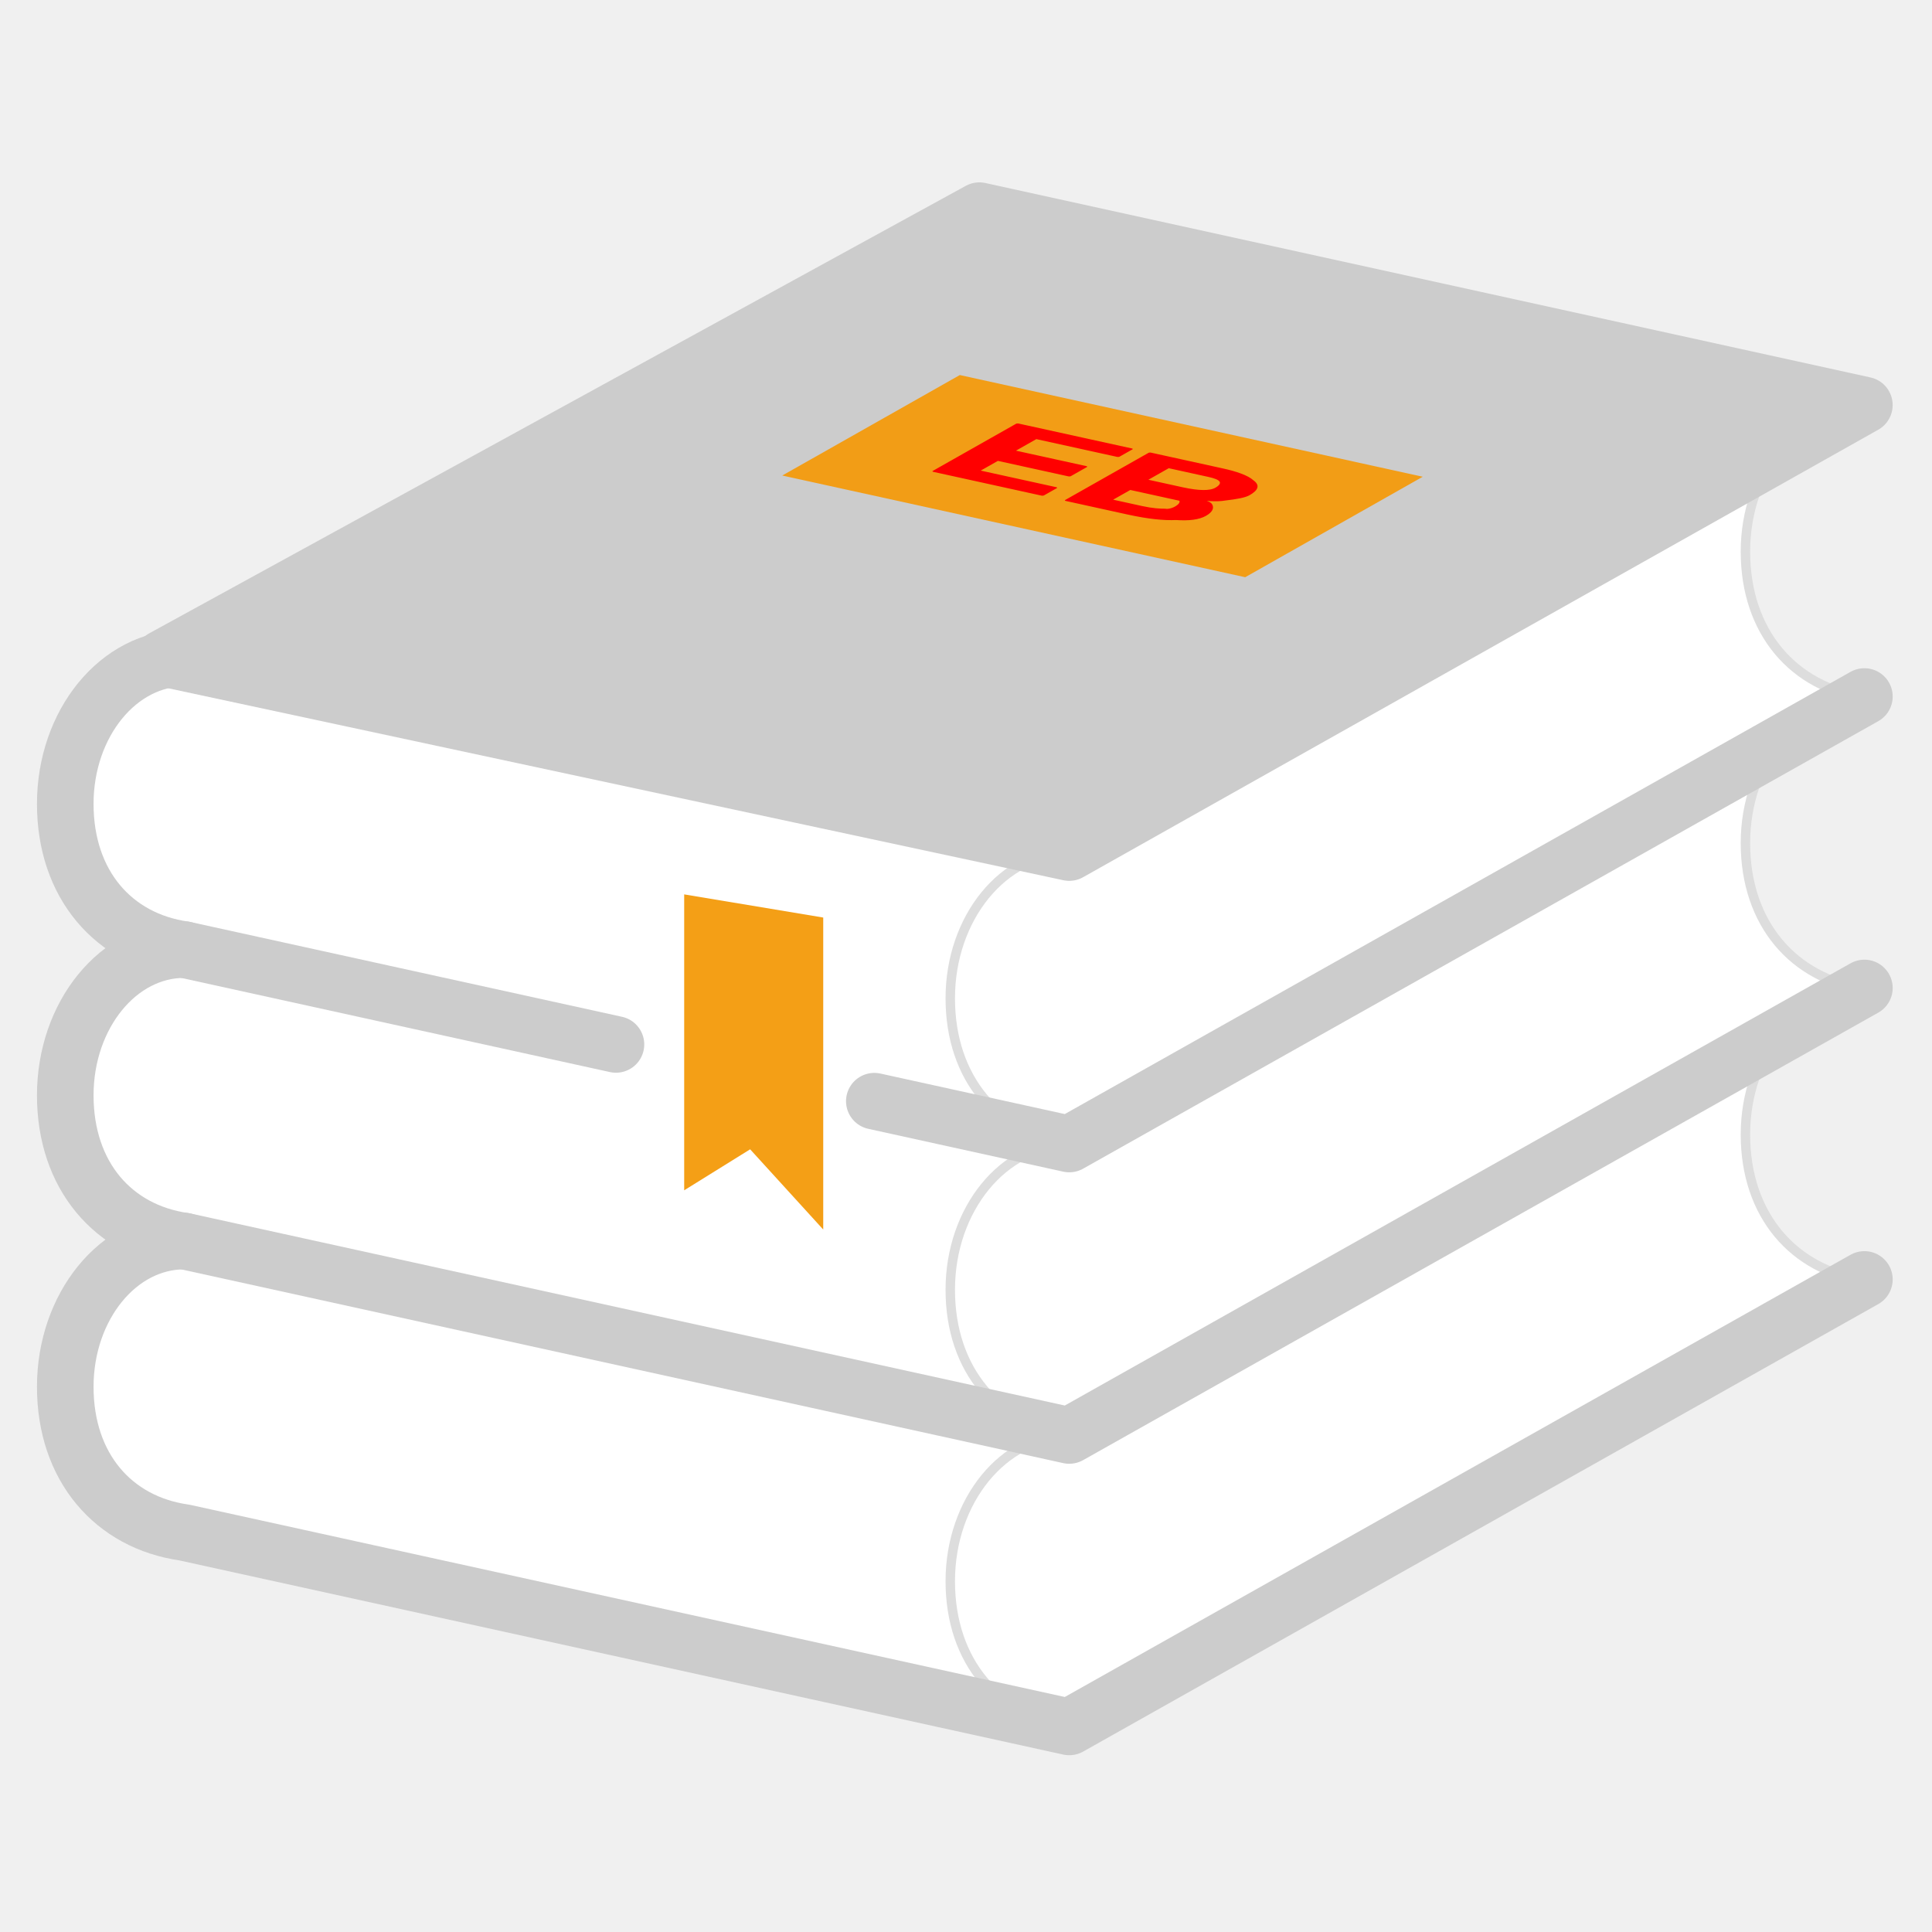
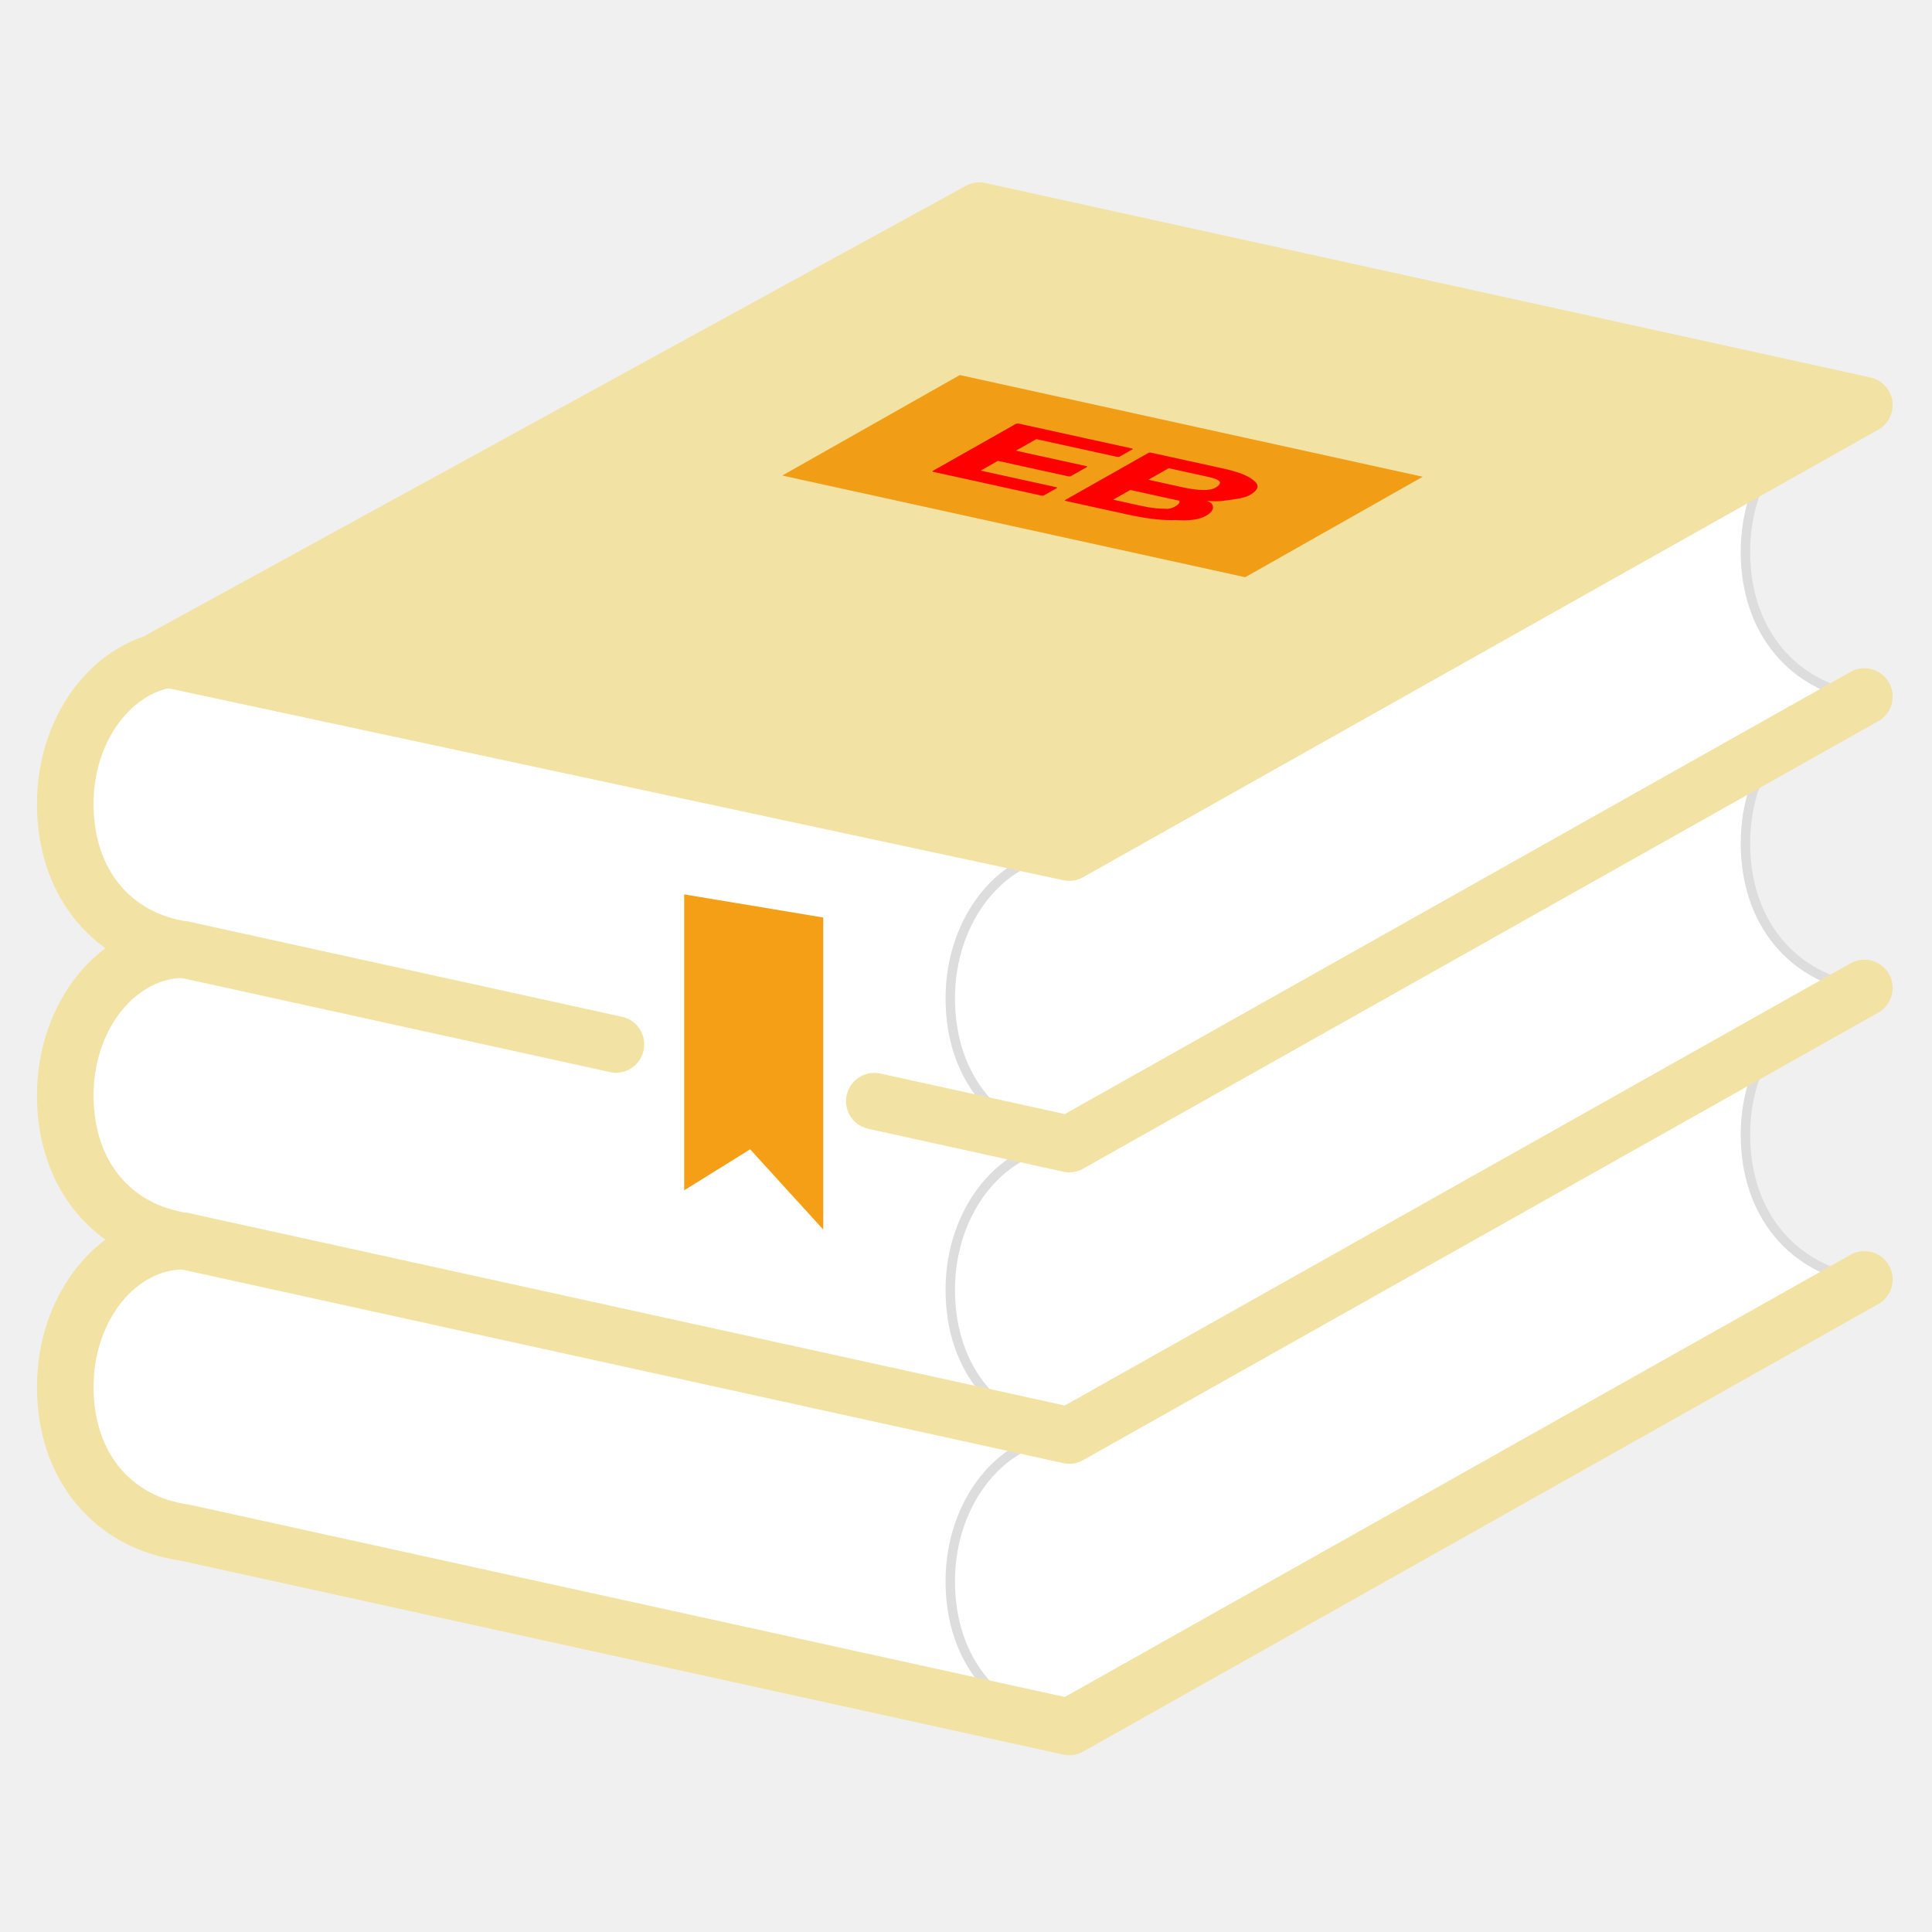
<svg xmlns="http://www.w3.org/2000/svg" width="256" height="256">
-   <g fill="none" stroke="#ccc" stroke-linecap="round" stroke-linejoin="round" stroke-miterlimit="4" transform="matrix(2.5 0 0 2.5 -4150 672.28)">
+   <g fill="none" stroke="#f2e3a4" stroke-linecap="round" stroke-linejoin="round" stroke-miterlimit="4" transform="matrix(2.5 0 0 2.5 -4150 672.28)">
    <path fill="#fff" stroke="none" d="M1669.766-234.029c-3.483 0-6.307 3.458-6.307 7.724 0 4.266 2.556 7.19 6.307 7.724-3.483 0-6.307 3.458-6.307 7.724 0 4.266 2.556 7.19 6.307 7.724-3.483 0-6.307 3.458-6.307 7.724 0 4.266 2.556 7.19 6.307 7.724l46.907 10.304 42.144-23.718c-3.483 0-6.307-3.458-6.307-7.724 0-4.266 2.556-7.19 6.307-7.724-3.483 0-6.307-3.458-6.307-7.724 0-4.266 2.556-7.19 6.307-7.724-3.483 0-6.307-3.458-6.307-7.724 0-4.266 2.556-7.19 6.307-7.724Z" />
    <path stroke-width="0.5" stroke="#ddd" d="M1716.673-223.725c-3.483 0-6.307 3.458-6.307 7.724 0 4.266 2.556 7.19 6.307 7.724-3.483 0-6.307 3.458-6.307 7.724 0 4.266 2.556 7.19 6.307 7.724-3.483 0-6.307 3.458-6.307 7.724 0 4.266 2.556 7.19 6.307 7.724      m42.145-70.018c-3.483 0-6.307 3.458-6.307 7.724 0 4.266 2.556 7.19 6.307 7.724-3.483 0-6.307 3.458-6.307 7.724 0 4.266 2.556 7.19 6.307 7.724-3.483 0-6.307 3.458-6.307 7.724 0 4.266 2.556 7.19 6.307 7.724" />
    <g stroke-width="2.999">
      <path d="m1669.766-203.133c-3.483 0-6.307 3.458-6.307 7.724 0 4.266 2.556 7.19 6.307 7.724l46.907 10.304 42.144-23.718" />
      <path d="m1669.766-218.581c-3.483 0-6.307 3.458-6.307 7.724 0 4.266 2.556 7.19 6.307 7.724l46.907 10.304 42.144-23.718" />
      <path d="m1669.766-234.029c-3.483 0-6.307 3.458-6.307 7.724 0 4.266 2.556 7.19 6.307 7.724l22.881 5.026m13.694 3.008 10.332 2.27 42.144-23.718" />
    </g>
-     <path stroke-width="11.335" fill="#CCC" d="M6470.215-924.797l-163.58 89.642 181.58 38.944 159.285-89.643z" transform="translate(0 -13.061) scale(.264583)" />
+     <path stroke-width="11.335" fill="#f2e3a4" d="M6470.215-924.797l-163.58 89.642 181.58 38.944 159.285-89.643z" transform="translate(0 -13.061) scale(.264583)" />
    <path fill="#f29d16" stroke-width="1.115" d="m1710.783-249.624-10.863 6.148 26.168 5.748 10.863-6.148z" />
    <text font-family="Arial" font-size="0.6" font-weight="bold" fill="red" stroke="red" stroke-width="0.01" transform="matrix(17.445 3.832 10.863 -6.148 1718.435-243.676)">
      <tspan x="0" y="0" text-anchor="middle" dominant-baseline="central">EB</tspan>
    </text>
    <path fill="#f49f16" stroke="none" d="m1696.263-221.509v15.686l3.496-2.173 3.874 4.252v-16.536l-7.37-1.228z" />
  </g>
</svg>
